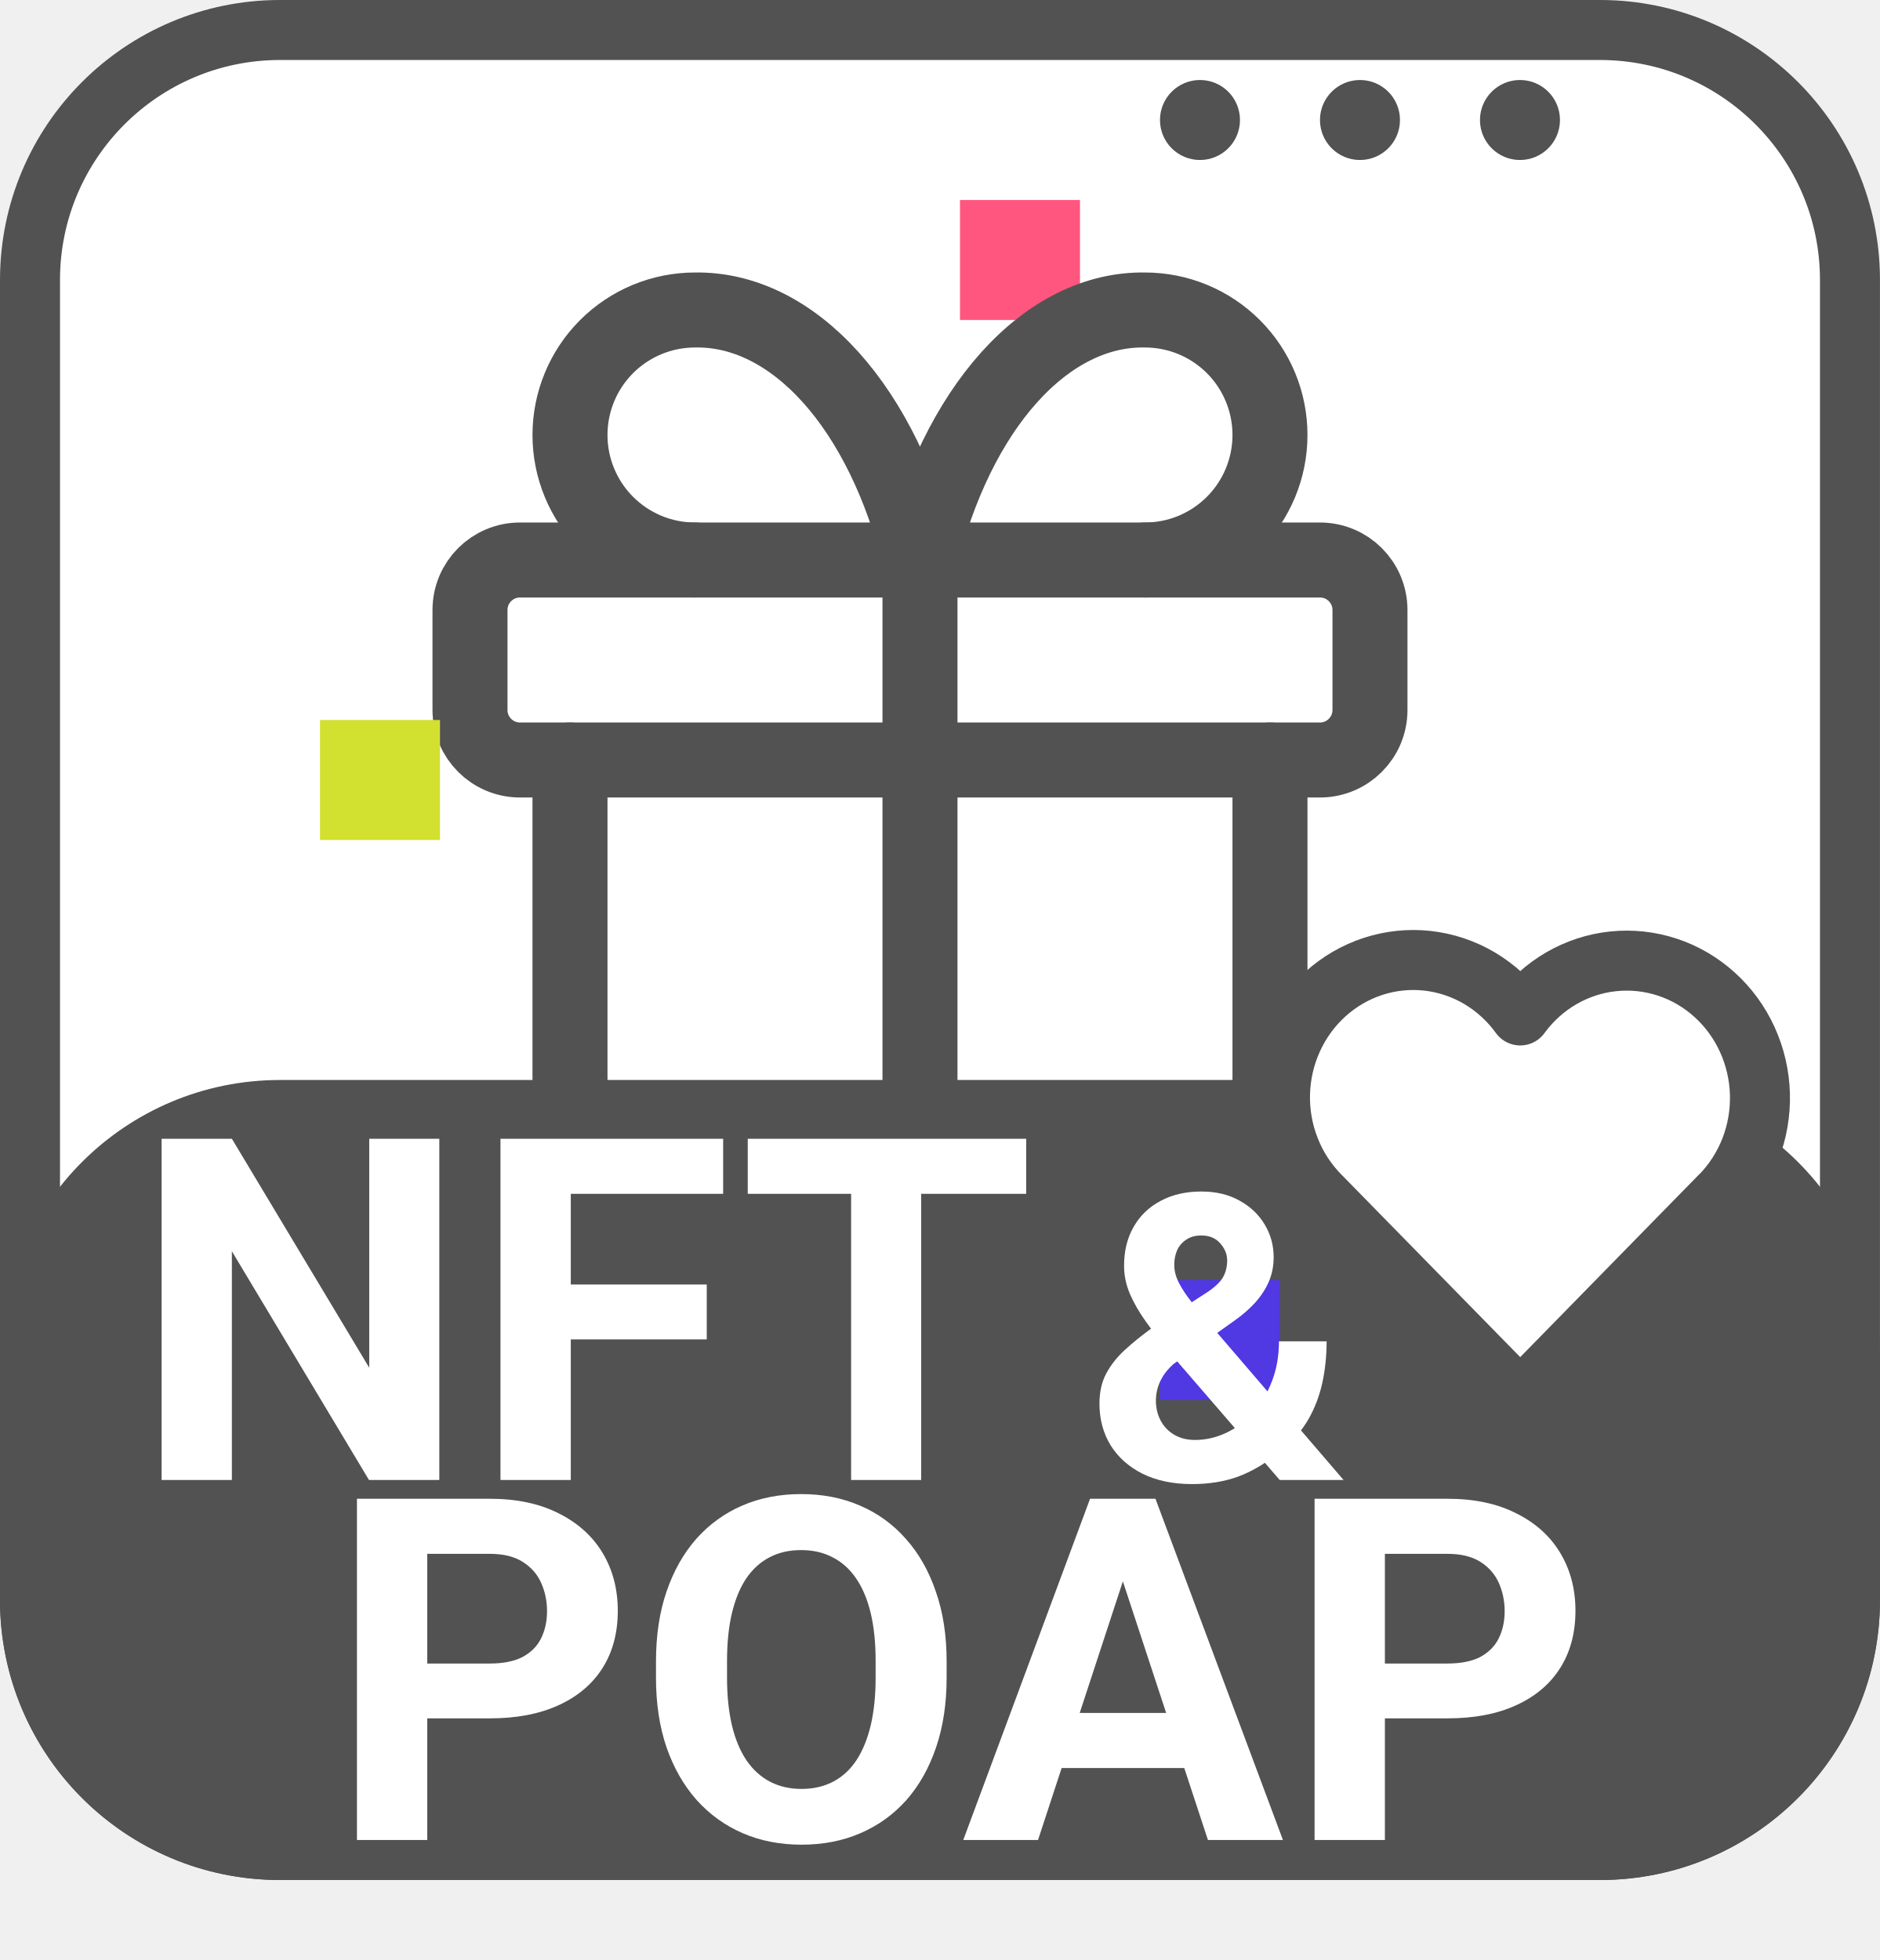
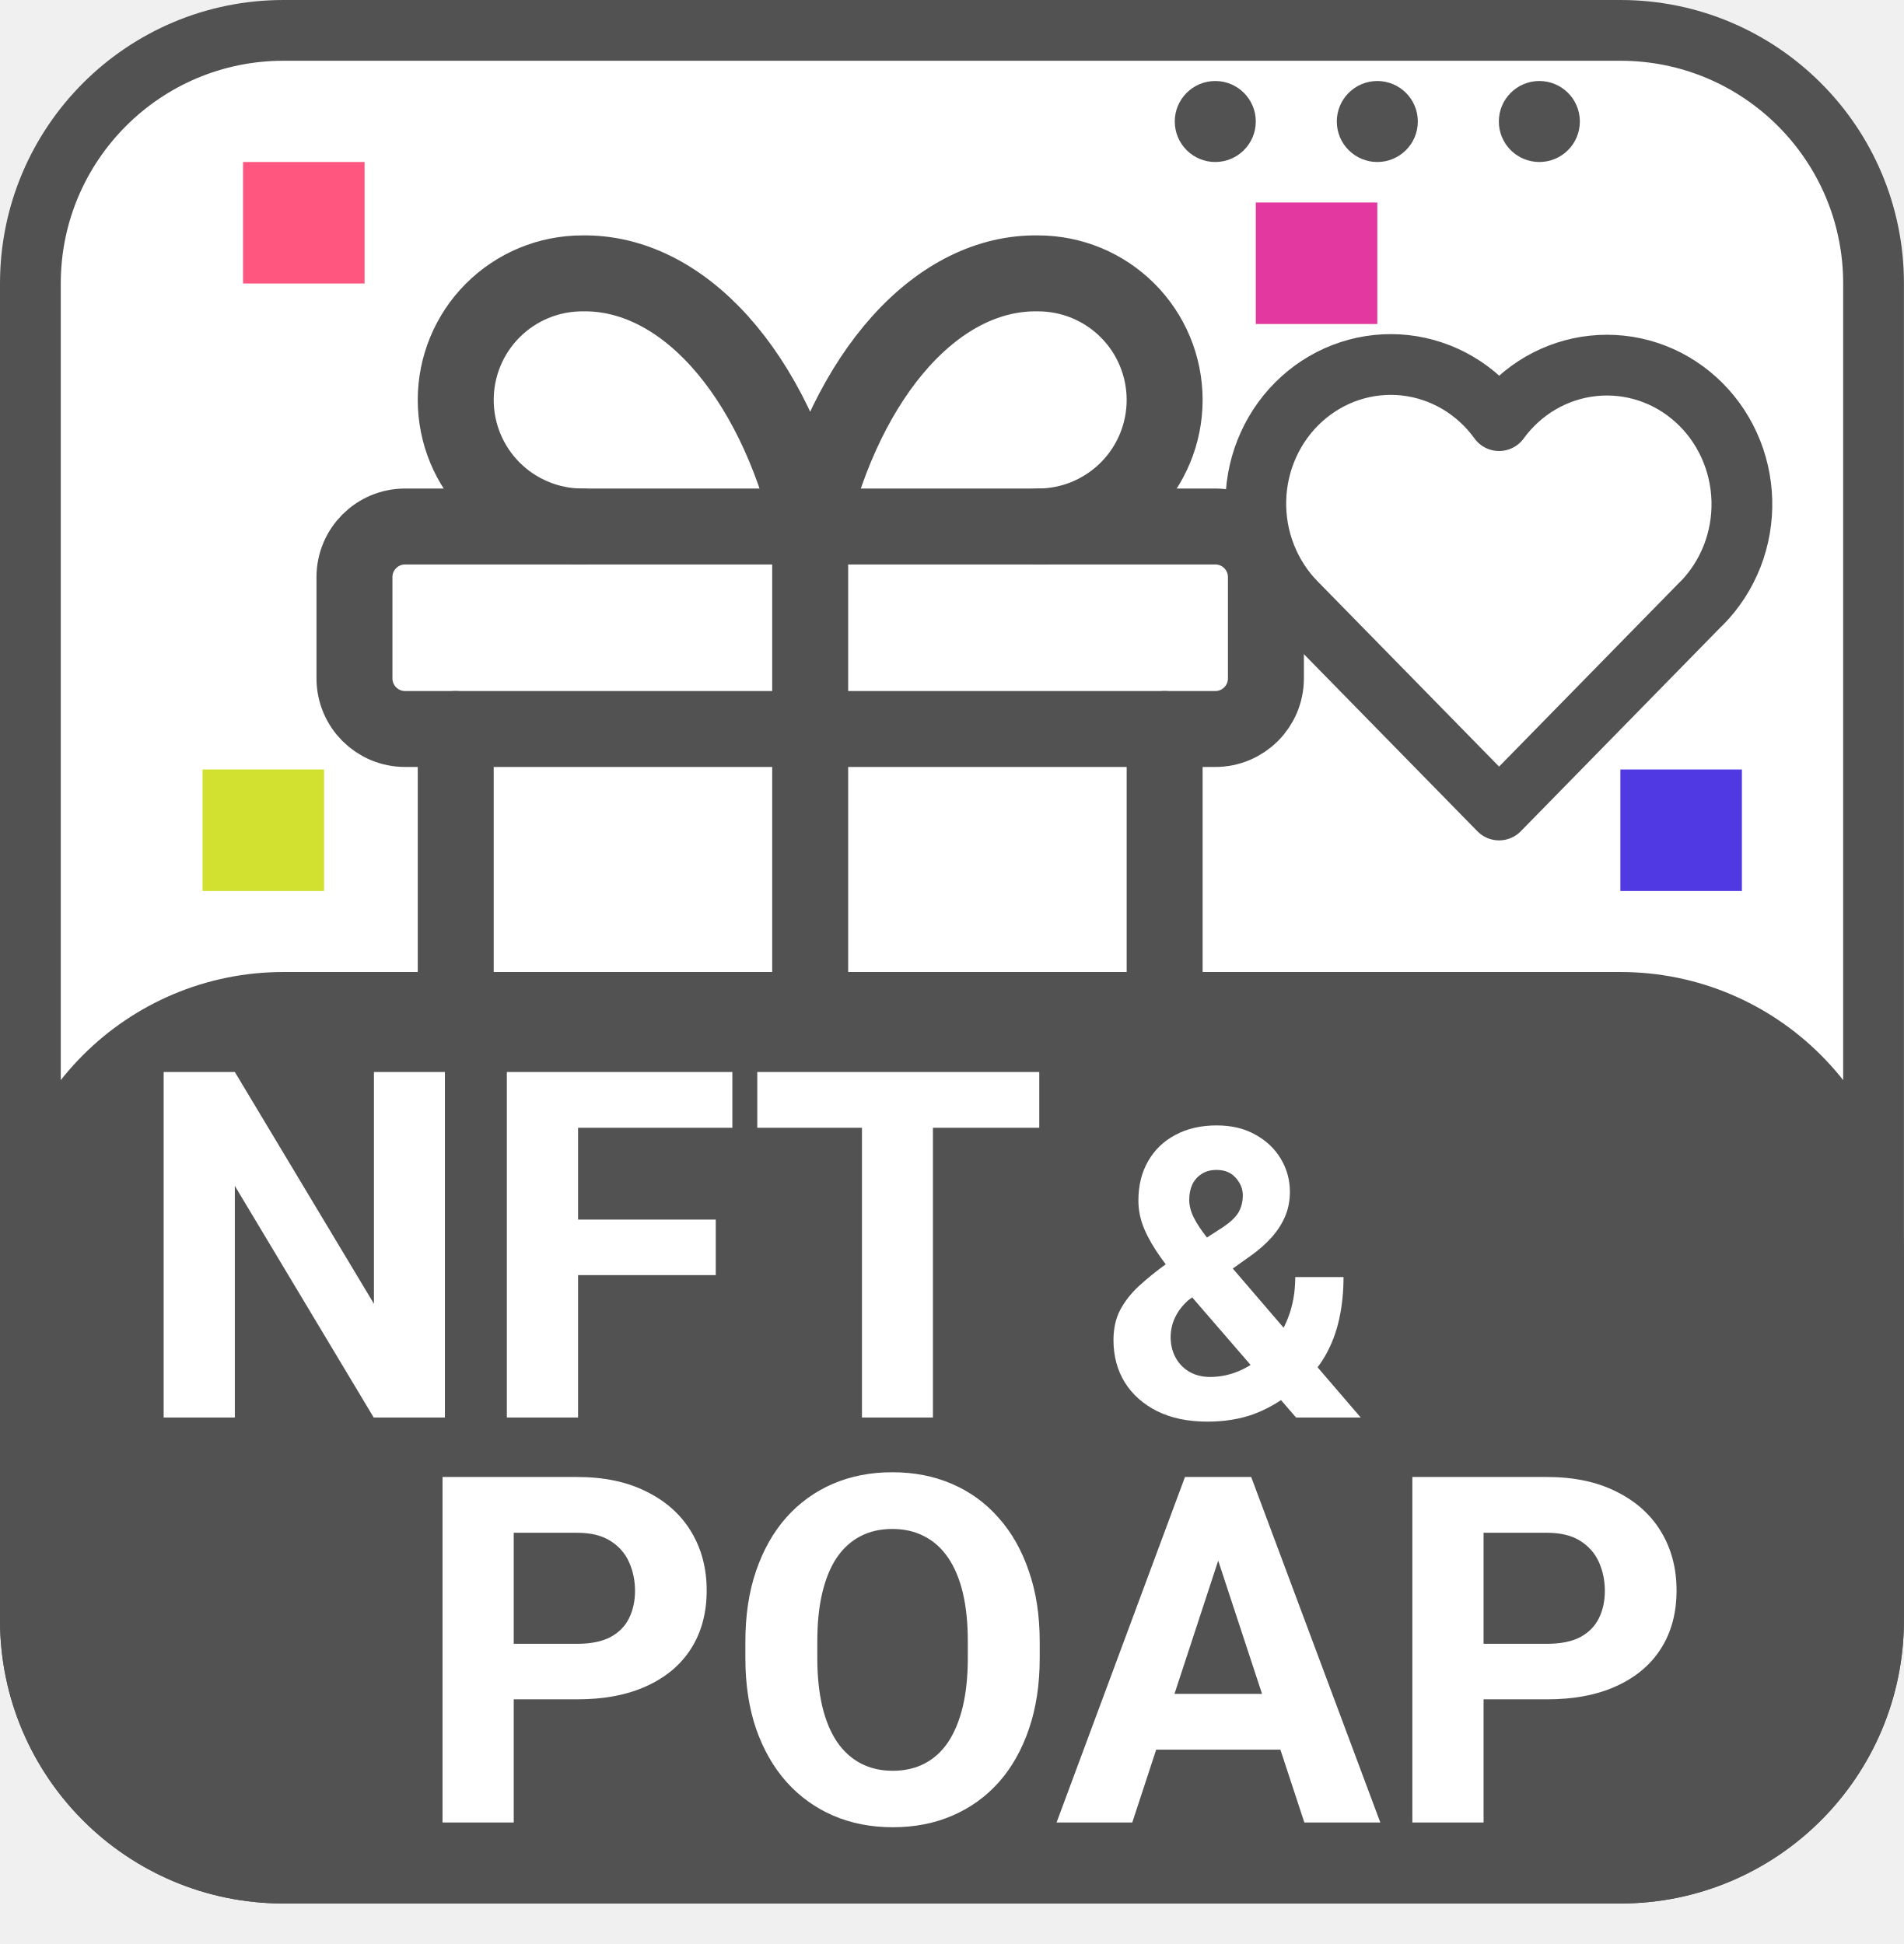
- <svg xmlns="http://www.w3.org/2000/svg" width="47" height="49" viewBox="0 0 47 49" fill="none">
+ <svg xmlns="http://www.w3.org/2000/svg" width="47" height="48" viewBox="0 0 47 48" fill="none">
  <rect x="0.75" y="0.75" width="45.5" height="45.5" rx="6.25" fill="white" stroke="#525252" stroke-width="1.5" />
-   <rect x="24" y="5" width="3" height="3" fill="#FF567F" />
-   <path d="M33 14H13C12.31 14 11.75 14.56 11.75 15.25V17.75C11.75 18.44 12.31 19 13 19H33C33.69 19 34.25 18.44 34.25 17.75V15.25C34.25 14.56 33.69 14 33 14Z" stroke="#525252" stroke-width="1.875" stroke-linecap="round" stroke-linejoin="round" />
-   <path d="M23 14V30.25" stroke="#525252" stroke-width="1.875" stroke-linecap="round" stroke-linejoin="round" />
-   <path d="M31.75 19V27.75C31.75 28.413 31.487 29.049 31.018 29.518C30.549 29.987 29.913 30.25 29.25 30.25H16.75C16.087 30.25 15.451 29.987 14.982 29.518C14.513 29.049 14.25 28.413 14.25 27.75V19" stroke="#525252" stroke-width="1.875" stroke-linecap="round" stroke-linejoin="round" />
-   <path d="M17.375 14C16.546 14 15.751 13.67 15.165 13.084C14.579 12.498 14.25 11.703 14.25 10.875C14.25 10.046 14.579 9.251 15.165 8.665C15.751 8.079 16.546 7.75 17.375 7.75C18.581 7.729 19.762 8.314 20.766 9.429C21.769 10.543 22.548 12.136 23 14C23.452 12.136 24.231 10.543 25.234 9.429C26.238 8.314 27.419 7.729 28.625 7.75C29.454 7.75 30.249 8.079 30.835 8.665C31.421 9.251 31.75 10.046 31.75 10.875C31.75 11.703 31.421 12.498 30.835 13.084C30.249 13.67 29.454 14 28.625 14" stroke="#525252" stroke-width="1.875" stroke-linecap="round" stroke-linejoin="round" />
-   <rect x="8" y="18" width="3" height="3" fill="#D2E030" />
-   <rect x="0.75" y="27.75" width="45.5" height="18.5" rx="6.25" fill="#525252" stroke="#525252" stroke-width="1.5" />
+   <rect x="6" y="4" width="3" height="3" fill="#FF567F" />
+   <path d="M30 13H10C9.31 13 8.75 13.56 8.75 14.25V16.75C8.75 17.44 9.31 18 10 18H30C30.69 18 31.25 17.44 31.25 16.75V14.25C31.25 13.56 30.69 13 30 13Z" stroke="#525252" stroke-width="1.875" stroke-linecap="round" stroke-linejoin="round" />
+   <path d="M20 13V29.25" stroke="#525252" stroke-width="1.875" stroke-linecap="round" stroke-linejoin="round" />
+   <path d="M28.75 18V26.75C28.75 27.413 28.487 28.049 28.018 28.518C27.549 28.987 26.913 29.25 26.25 29.25H13.75C13.087 29.25 12.451 28.987 11.982 28.518C11.513 28.049 11.25 27.413 11.25 26.75V18" stroke="#525252" stroke-width="1.875" stroke-linecap="round" stroke-linejoin="round" />
+   <path d="M14.375 13C13.546 13 12.751 12.67 12.165 12.084C11.579 11.498 11.25 10.703 11.25 9.875C11.25 9.046 11.579 8.251 12.165 7.665C12.751 7.079 13.546 6.75 14.375 6.75C15.581 6.729 16.762 7.314 17.766 8.429C18.769 9.543 19.548 11.136 20 13C20.452 11.136 21.231 9.543 22.234 8.429C23.238 7.314 24.419 6.729 25.625 6.75C26.454 6.75 27.249 7.079 27.835 7.665C28.421 8.251 28.75 9.046 28.75 9.875C28.75 10.703 28.421 11.498 27.835 12.084C27.249 12.67 26.454 13 25.625 13" stroke="#525252" stroke-width="1.875" stroke-linecap="round" stroke-linejoin="round" />
+   <rect x="5" y="19" width="3" height="3" fill="#D2E030" />
+   <rect x="0.75" y="24.75" width="45.5" height="21.5" rx="6.25" fill="#525252" stroke="#525252" stroke-width="1.5" />
  <circle cx="30" cy="3" r="1" fill="#525252" />
  <circle cx="34" cy="3" r="1" fill="#525252" />
  <circle cx="38" cy="3" r="1" fill="#525252" />
-   <rect x="29" y="32" width="3" height="3" fill="#5038E3" />
-   <path d="M43.003 29.897L38.006 35L33.008 29.897M33.008 29.897C32.678 29.566 32.419 29.169 32.246 28.729C32.072 28.29 31.989 27.819 32.001 27.345C32.013 26.871 32.12 26.404 32.316 25.975C32.511 25.546 32.791 25.163 33.137 24.851C33.483 24.538 33.888 24.303 34.327 24.16C34.765 24.017 35.228 23.969 35.685 24.019C36.142 24.07 36.585 24.217 36.984 24.452C37.383 24.688 37.731 25.005 38.006 25.386C38.281 25.008 38.629 24.693 39.028 24.46C39.428 24.228 39.869 24.082 40.325 24.034C40.781 23.985 41.242 24.034 41.679 24.177C42.116 24.32 42.519 24.555 42.864 24.867C43.209 25.178 43.488 25.56 43.683 25.988C43.878 26.416 43.986 26.88 43.999 27.353C44.012 27.825 43.93 28.296 43.759 28.734C43.587 29.172 43.33 29.57 43.003 29.901" fill="white" />
-   <path d="M43.003 29.897L38.006 35L33.008 29.897M33.008 29.897C32.678 29.566 32.419 29.169 32.246 28.729C32.072 28.29 31.989 27.819 32.001 27.345C32.013 26.871 32.12 26.404 32.316 25.975C32.511 25.546 32.791 25.163 33.137 24.851C33.483 24.538 33.888 24.303 34.327 24.16C34.765 24.017 35.228 23.969 35.685 24.019C36.142 24.07 36.585 24.217 36.984 24.452C37.383 24.688 37.731 25.005 38.006 25.386C38.281 25.008 38.629 24.693 39.028 24.46C39.428 24.228 39.869 24.082 40.325 24.034C40.781 23.985 41.242 24.034 41.679 24.177C42.116 24.32 42.519 24.555 42.864 24.867C43.209 25.178 43.488 25.56 43.683 25.988C43.878 26.416 43.986 26.88 43.999 27.353C44.012 27.825 43.93 28.296 43.759 28.734C43.587 29.172 43.33 29.57 43.003 29.901" stroke="#525252" stroke-width="1.5" stroke-linecap="round" stroke-linejoin="round" />
-   <path d="M10.983 28.469V37H9.225L5.797 31.281V37H4.04V28.469H5.797L9.231 34.193V28.469H10.983ZM14.27 28.469V37H12.512V28.469H14.27ZM17.669 32.113V33.484H13.79V32.113H17.669ZM18.079 28.469V29.846H13.79V28.469H18.079ZM23.03 28.469V37H21.278V28.469H23.03ZM25.655 28.469V29.846H18.694V28.469H25.655ZM28.805 33.196L30.172 32.312C30.374 32.179 30.509 32.05 30.578 31.927C30.646 31.803 30.68 31.665 30.68 31.512C30.68 31.359 30.623 31.217 30.509 31.087C30.395 30.953 30.236 30.887 30.031 30.887C29.884 30.887 29.761 30.921 29.66 30.989C29.559 31.054 29.482 31.142 29.43 31.253C29.381 31.364 29.357 31.487 29.357 31.624C29.357 31.77 29.396 31.92 29.474 32.073C29.552 32.223 29.658 32.383 29.791 32.552C29.925 32.718 30.073 32.898 30.236 33.094L33.59 37H31.994L29.259 33.836C29.028 33.55 28.826 33.287 28.654 33.05C28.481 32.809 28.346 32.575 28.248 32.347C28.151 32.119 28.102 31.884 28.102 31.644C28.102 31.273 28.182 30.949 28.341 30.672C28.501 30.392 28.725 30.175 29.015 30.023C29.305 29.866 29.645 29.788 30.036 29.788C30.404 29.788 30.723 29.865 30.993 30.018C31.263 30.167 31.471 30.366 31.618 30.613C31.767 30.861 31.842 31.133 31.842 31.429C31.842 31.65 31.802 31.855 31.72 32.044C31.639 32.23 31.526 32.402 31.383 32.562C31.24 32.718 31.076 32.863 30.89 32.996L29.332 34.105C29.212 34.215 29.121 34.324 29.059 34.432C28.997 34.539 28.955 34.642 28.932 34.739C28.909 34.834 28.898 34.925 28.898 35.013C28.898 35.202 28.939 35.371 29.02 35.52C29.101 35.67 29.215 35.787 29.362 35.872C29.508 35.957 29.679 35.999 29.875 35.999C30.141 35.999 30.4 35.94 30.651 35.823C30.901 35.706 31.126 35.538 31.325 35.32C31.523 35.099 31.681 34.837 31.798 34.534C31.916 34.231 31.974 33.898 31.974 33.533H33.166C33.166 33.898 33.13 34.245 33.058 34.573C32.986 34.899 32.871 35.202 32.711 35.481C32.552 35.758 32.34 36.004 32.077 36.219C32.057 36.235 32.029 36.259 31.994 36.292C31.961 36.321 31.933 36.344 31.911 36.36C31.598 36.611 31.273 36.798 30.934 36.922C30.596 37.042 30.218 37.102 29.801 37.102C29.326 37.102 28.914 37.016 28.566 36.844C28.221 36.671 27.954 36.434 27.765 36.131C27.58 35.828 27.487 35.481 27.487 35.091C27.487 34.804 27.542 34.555 27.653 34.344C27.767 34.129 27.923 33.93 28.122 33.748C28.32 33.566 28.548 33.382 28.805 33.196Z" fill="white" />
-   <path d="M12.246 42.959H10.072L10.072 41.588H12.246C12.582 41.588 12.855 41.533 13.066 41.424C13.277 41.31 13.432 41.154 13.529 40.955C13.627 40.756 13.676 40.531 13.676 40.281C13.676 40.027 13.627 39.791 13.529 39.572C13.432 39.353 13.277 39.178 13.066 39.045C12.855 38.912 12.582 38.846 12.246 38.846H10.682L10.682 46H8.924L8.924 37.469H12.246C12.914 37.469 13.486 37.59 13.963 37.832C14.443 38.07 14.81 38.4 15.065 38.822C15.318 39.244 15.445 39.727 15.445 40.27C15.445 40.82 15.318 41.297 15.065 41.699C14.81 42.102 14.443 42.412 13.963 42.631C13.486 42.85 12.914 42.959 12.246 42.959ZM23.666 41.535V41.94C23.666 42.588 23.578 43.17 23.402 43.685C23.227 44.201 22.979 44.641 22.658 45.004C22.338 45.363 21.955 45.639 21.51 45.83C21.068 46.022 20.578 46.117 20.039 46.117C19.504 46.117 19.014 46.022 18.568 45.83C18.127 45.639 17.744 45.363 17.42 45.004C17.096 44.641 16.844 44.201 16.664 43.685C16.488 43.17 16.4 42.588 16.4 41.94V41.535C16.4 40.883 16.488 40.301 16.664 39.789C16.84 39.273 17.088 38.834 17.408 38.471C17.732 38.107 18.115 37.83 18.557 37.639C19.002 37.447 19.492 37.352 20.027 37.352C20.566 37.352 21.057 37.447 21.498 37.639C21.943 37.83 22.326 38.107 22.646 38.471C22.971 38.834 23.221 39.273 23.396 39.789C23.576 40.301 23.666 40.883 23.666 41.535ZM21.891 41.94V41.523C21.891 41.07 21.85 40.672 21.768 40.328C21.686 39.984 21.564 39.695 21.404 39.461C21.244 39.227 21.049 39.051 20.818 38.934C20.588 38.812 20.324 38.752 20.027 38.752C19.73 38.752 19.467 38.812 19.236 38.934C19.01 39.051 18.816 39.227 18.656 39.461C18.5 39.695 18.381 39.984 18.299 40.328C18.217 40.672 18.176 41.07 18.176 41.523V41.94C18.176 42.389 18.217 42.787 18.299 43.135C18.381 43.478 18.502 43.77 18.662 44.008C18.822 44.242 19.018 44.42 19.248 44.541C19.479 44.662 19.742 44.723 20.039 44.723C20.336 44.723 20.6 44.662 20.83 44.541C21.061 44.42 21.254 44.242 21.41 44.008C21.566 43.77 21.686 43.478 21.768 43.135C21.85 42.787 21.891 42.389 21.891 41.94ZM28.271 38.928L25.951 46H24.082L27.252 37.469H28.441L28.271 38.928ZM30.199 46L27.873 38.928L27.686 37.469H28.887L32.074 46H30.199ZM30.094 42.824V44.201H25.588V42.824H30.094ZM36.188 42.959H34.014V41.588H36.188C36.523 41.588 36.797 41.533 37.008 41.424C37.219 41.31 37.373 41.154 37.471 40.955C37.568 40.756 37.617 40.531 37.617 40.281C37.617 40.027 37.568 39.791 37.471 39.572C37.373 39.353 37.219 39.178 37.008 39.045C36.797 38.912 36.523 38.846 36.188 38.846H34.623V46H32.865V37.469H36.188C36.855 37.469 37.428 37.59 37.904 37.832C38.385 38.07 38.752 38.4 39.006 38.822C39.26 39.244 39.387 39.727 39.387 40.27C39.387 40.82 39.26 41.297 39.006 41.699C38.752 42.102 38.385 42.412 37.904 42.631C37.428 42.85 36.855 42.959 36.188 42.959Z" fill="white" />
+   <rect x="40" y="19" width="3" height="3" fill="#5038E3" />
+   <rect x="31" y="5" width="3" height="3" fill="#E3389F" />
+   <path d="M42.003 14.897L37.006 20L32.008 14.897M32.008 14.897C31.678 14.566 31.419 14.169 31.246 13.729C31.072 13.29 30.989 12.819 31.001 12.345C31.013 11.871 31.12 11.404 31.316 10.975C31.511 10.546 31.791 10.163 32.137 9.851C32.483 9.538 32.888 9.303 33.327 9.16C33.765 9.017 34.228 8.969 34.685 9.019C35.142 9.07 35.585 9.217 35.984 9.452C36.383 9.687 36.731 10.005 37.006 10.386C37.281 10.008 37.629 9.693 38.028 9.46C38.428 9.228 38.869 9.082 39.325 9.034C39.781 8.985 40.242 9.034 40.679 9.177C41.116 9.32 41.519 9.555 41.864 9.867C42.209 10.178 42.488 10.56 42.683 10.988C42.878 11.415 42.986 11.88 42.999 12.353C43.012 12.825 42.93 13.296 42.759 13.734C42.587 14.172 42.33 14.57 42.003 14.901" fill="white" />
+   <path d="M42.003 14.897L37.006 20L32.008 14.897M32.008 14.897C31.678 14.566 31.419 14.169 31.246 13.729C31.072 13.29 30.989 12.819 31.001 12.345C31.013 11.871 31.12 11.404 31.316 10.975C31.511 10.546 31.791 10.163 32.137 9.851C32.483 9.538 32.888 9.303 33.327 9.16C33.765 9.017 34.228 8.969 34.685 9.019C35.142 9.07 35.585 9.217 35.984 9.452C36.383 9.687 36.731 10.005 37.006 10.386C37.281 10.008 37.629 9.693 38.028 9.46C38.428 9.228 38.869 9.082 39.325 9.034C39.781 8.985 40.242 9.034 40.679 9.177C41.116 9.32 41.519 9.555 41.864 9.867C42.209 10.178 42.488 10.56 42.683 10.988C42.878 11.415 42.986 11.88 42.999 12.353C43.012 12.825 42.93 13.296 42.759 13.734C42.587 14.172 42.33 14.57 42.003 14.901" stroke="#525252" stroke-width="1.5" stroke-linecap="round" stroke-linejoin="round" />
+   <path d="M10.983 26.469V35H9.225L5.797 29.281V35H4.04V26.469H5.797L9.231 32.193V26.469H10.983ZM14.27 26.469V35H12.512V26.469H14.27ZM17.669 30.113V31.484H13.79V30.113H17.669ZM18.079 26.469V27.846H13.79V26.469H18.079ZM23.03 26.469V35H21.278V26.469H23.03ZM25.655 26.469V27.846H18.694V26.469H25.655ZM28.805 31.196L30.172 30.312C30.374 30.179 30.509 30.05 30.578 29.927C30.646 29.803 30.68 29.665 30.68 29.512C30.68 29.359 30.623 29.217 30.509 29.087C30.395 28.953 30.236 28.887 30.031 28.887C29.884 28.887 29.761 28.921 29.66 28.989C29.559 29.054 29.482 29.142 29.43 29.253C29.381 29.364 29.357 29.487 29.357 29.624C29.357 29.77 29.396 29.92 29.474 30.073C29.552 30.223 29.658 30.383 29.791 30.552C29.925 30.718 30.073 30.898 30.236 31.094L33.59 35H31.994L29.259 31.836C29.028 31.549 28.826 31.287 28.654 31.05C28.481 30.809 28.346 30.575 28.248 30.347C28.151 30.119 28.102 29.884 28.102 29.644C28.102 29.273 28.182 28.949 28.341 28.672C28.501 28.392 28.725 28.175 29.015 28.023C29.305 27.866 29.645 27.788 30.036 27.788C30.404 27.788 30.723 27.865 30.993 28.018C31.263 28.167 31.471 28.366 31.618 28.613C31.767 28.861 31.842 29.133 31.842 29.429C31.842 29.65 31.802 29.855 31.72 30.044C31.639 30.23 31.526 30.402 31.383 30.561C31.24 30.718 31.076 30.863 30.89 30.996L29.332 32.105C29.212 32.215 29.121 32.324 29.059 32.432C28.997 32.539 28.955 32.642 28.932 32.739C28.909 32.834 28.898 32.925 28.898 33.013C28.898 33.202 28.939 33.371 29.02 33.52C29.101 33.67 29.215 33.787 29.362 33.872C29.508 33.957 29.679 33.999 29.875 33.999C30.141 33.999 30.4 33.94 30.651 33.823C30.901 33.706 31.126 33.538 31.325 33.32C31.523 33.099 31.681 32.837 31.798 32.534C31.916 32.231 31.974 31.898 31.974 31.533H33.166C33.166 31.898 33.13 32.245 33.058 32.573C32.986 32.899 32.871 33.202 32.711 33.481C32.552 33.758 32.34 34.004 32.077 34.219C32.057 34.235 32.029 34.259 31.994 34.292C31.961 34.321 31.933 34.344 31.911 34.36C31.598 34.611 31.273 34.798 30.934 34.922C30.596 35.042 30.218 35.102 29.801 35.102C29.326 35.102 28.914 35.016 28.566 34.844C28.221 34.671 27.954 34.434 27.765 34.131C27.58 33.828 27.487 33.481 27.487 33.091C27.487 32.804 27.542 32.555 27.653 32.344C27.767 32.129 27.923 31.93 28.122 31.748C28.32 31.566 28.548 31.382 28.805 31.196Z" fill="white" />
+   <path d="M14.246 41.959H12.072L12.072 40.588H14.246C14.582 40.588 14.855 40.533 15.066 40.424C15.277 40.31 15.432 40.154 15.529 39.955C15.627 39.756 15.676 39.531 15.676 39.281C15.676 39.027 15.627 38.791 15.529 38.572C15.432 38.353 15.277 38.178 15.066 38.045C14.855 37.912 14.582 37.846 14.246 37.846H12.682L12.682 45H10.924L10.924 36.469H14.246C14.914 36.469 15.486 36.59 15.963 36.832C16.443 37.07 16.811 37.4 17.064 37.822C17.318 38.244 17.445 38.727 17.445 39.27C17.445 39.82 17.318 40.297 17.064 40.699C16.811 41.102 16.443 41.412 15.963 41.631C15.486 41.85 14.914 41.959 14.246 41.959ZM25.666 40.535V40.94C25.666 41.588 25.578 42.17 25.402 42.685C25.227 43.201 24.979 43.641 24.658 44.004C24.338 44.363 23.955 44.639 23.51 44.83C23.068 45.022 22.578 45.117 22.039 45.117C21.504 45.117 21.014 45.022 20.568 44.83C20.127 44.639 19.744 44.363 19.42 44.004C19.096 43.641 18.844 43.201 18.664 42.685C18.488 42.17 18.4 41.588 18.4 40.94V40.535C18.4 39.883 18.488 39.301 18.664 38.789C18.84 38.273 19.088 37.834 19.408 37.471C19.732 37.107 20.115 36.83 20.557 36.639C21.002 36.447 21.492 36.352 22.027 36.352C22.566 36.352 23.057 36.447 23.498 36.639C23.943 36.83 24.326 37.107 24.646 37.471C24.971 37.834 25.221 38.273 25.396 38.789C25.576 39.301 25.666 39.883 25.666 40.535ZM23.891 40.94V40.523C23.891 40.07 23.85 39.672 23.768 39.328C23.686 38.984 23.564 38.695 23.404 38.461C23.244 38.227 23.049 38.051 22.818 37.934C22.588 37.812 22.324 37.752 22.027 37.752C21.73 37.752 21.467 37.812 21.236 37.934C21.01 38.051 20.816 38.227 20.656 38.461C20.5 38.695 20.381 38.984 20.299 39.328C20.217 39.672 20.176 40.07 20.176 40.523V40.94C20.176 41.389 20.217 41.787 20.299 42.135C20.381 42.478 20.502 42.77 20.662 43.008C20.822 43.242 21.018 43.42 21.248 43.541C21.479 43.662 21.742 43.723 22.039 43.723C22.336 43.723 22.6 43.662 22.83 43.541C23.061 43.42 23.254 43.242 23.41 43.008C23.566 42.77 23.686 42.478 23.768 42.135C23.85 41.787 23.891 41.389 23.891 40.94ZM30.271 37.928L27.951 45H26.082L29.252 36.469H30.441L30.271 37.928ZM32.199 45L29.873 37.928L29.686 36.469H30.887L34.074 45H32.199ZM32.094 41.824V43.201H27.588V41.824H32.094ZM38.188 41.959H36.014V40.588H38.188C38.523 40.588 38.797 40.533 39.008 40.424C39.219 40.31 39.373 40.154 39.471 39.955C39.568 39.756 39.617 39.531 39.617 39.281C39.617 39.027 39.568 38.791 39.471 38.572C39.373 38.353 39.219 38.178 39.008 38.045C38.797 37.912 38.523 37.846 38.188 37.846H36.623V45H34.865V36.469H38.188C38.855 36.469 39.428 36.59 39.904 36.832C40.385 37.07 40.752 37.4 41.006 37.822C41.26 38.244 41.387 38.727 41.387 39.27C41.387 39.82 41.26 40.297 41.006 40.699C40.752 41.102 40.385 41.412 39.904 41.631C39.428 41.85 38.855 41.959 38.188 41.959Z" fill="white" />
</svg>
